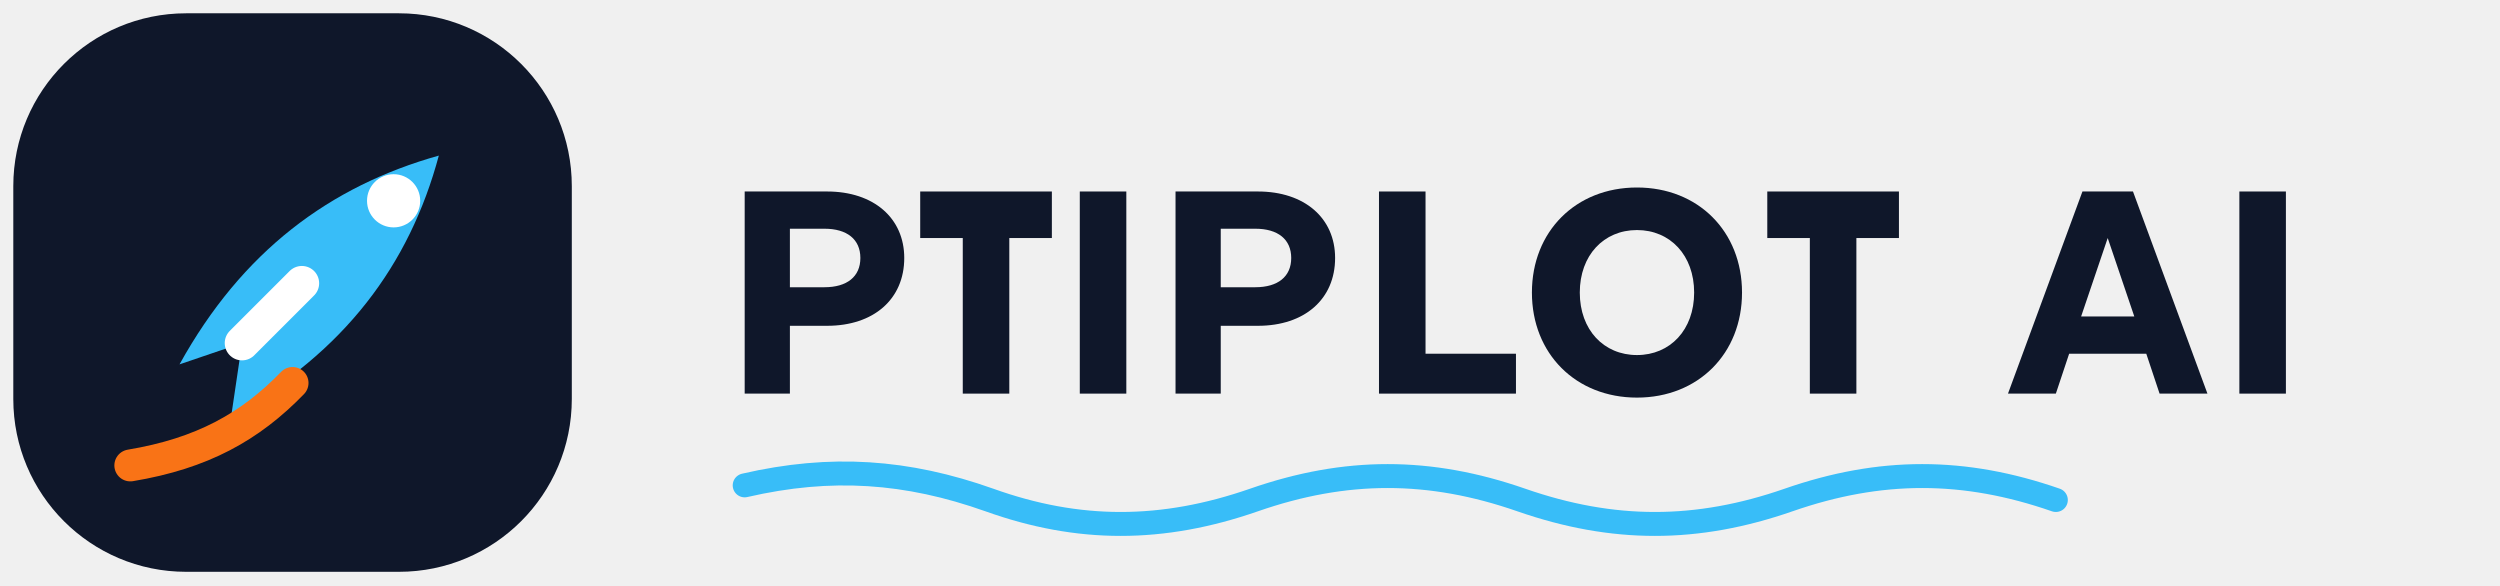
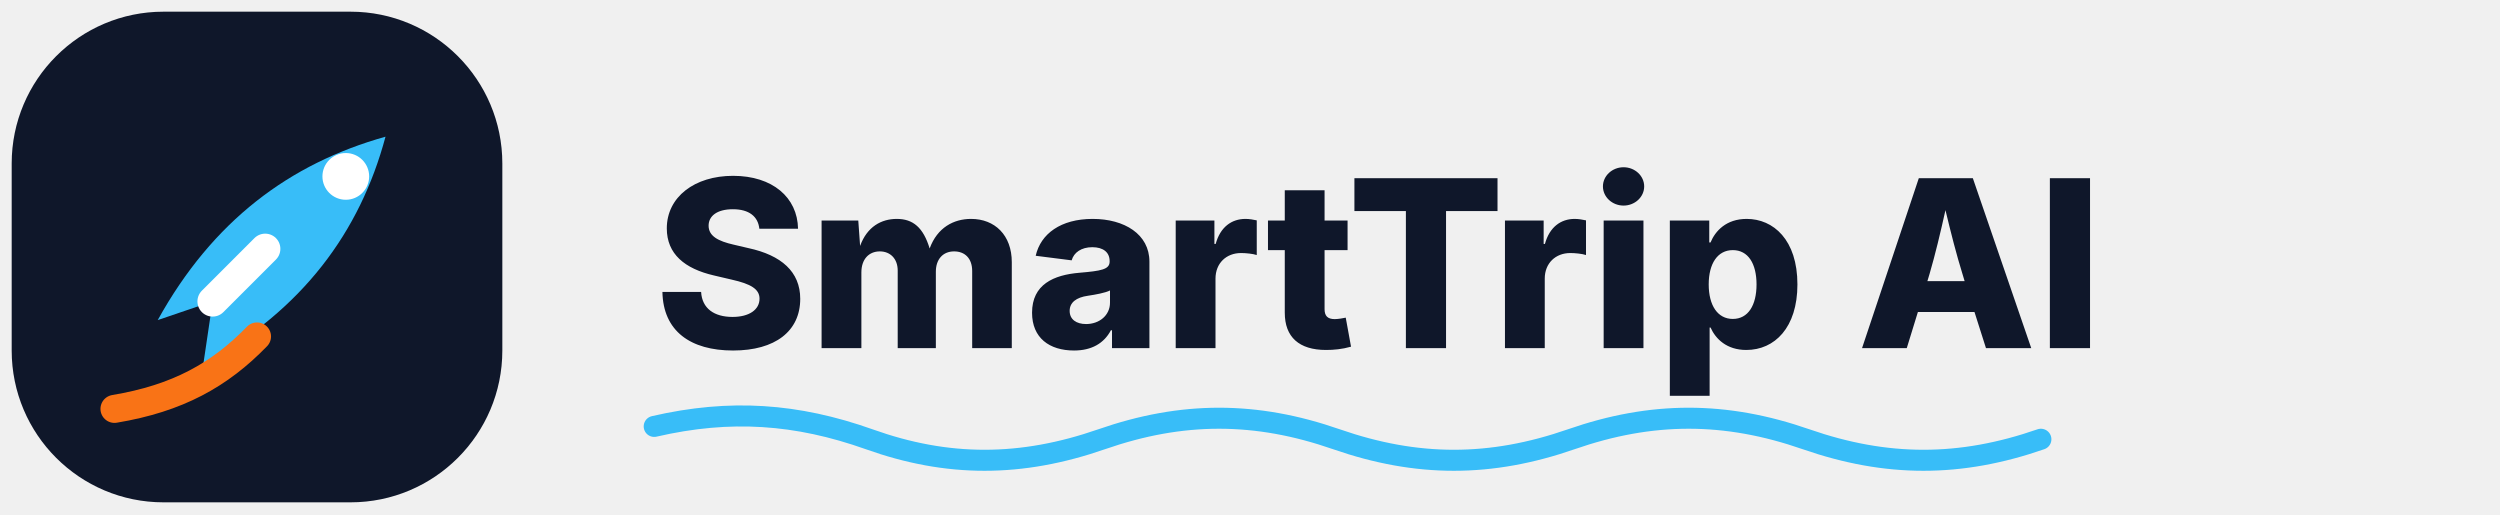
- <svg xmlns="http://www.w3.org/2000/svg" width="188" height="44" viewBox="0 0 188 44" fill="none" role="img" aria-label="TripPilot AI">
+ <svg xmlns="http://www.w3.org/2000/svg" width="214" height="44" viewBox="0 0 214 44" fill="none" role="img" aria-label="SmartTrip AI">
  <rect x="1" y="1" width="42" height="42" rx="13" fill="#0F172A" />
  <path d="M13.5 27.4C18.2 18.9 24.8 14 33 11.7C30.8 19.9 25.9 26.5 17.4 31.2L18.2 25.8L13.5 27.4Z" fill="#38BDF8" />
  <path d="M18.2 25.8L22.7 21.3" stroke="white" stroke-width="2.6" stroke-linecap="round" />
  <circle cx="29.6" cy="15.1" r="2" fill="white" />
  <path d="M9.8 35C15.2 34.1 18.8 32.1 22 28.8" stroke="#F97316" stroke-width="2.4" stroke-linecap="round" />
-   <path d="M56 29.6V14.4H62.2C65.7 14.4 68 16.4 68 19.4C68 22.5 65.7 24.5 62.2 24.5H59.4V29.6H56ZM59.4 21.6H62C63.7 21.6 64.7 20.8 64.7 19.4C64.7 18 63.7 17.2 62 17.2H59.4V21.6Z" fill="#0F172A" />
-   <path d="M72.4 29.6V17.9H69.2V14.4H79.1V17.9H75.9V29.6H72.4Z" fill="#0F172A" />
-   <path d="M81.2 29.6V14.4H84.7V29.6H81.2Z" fill="#0F172A" />
-   <path d="M88.4 29.6V14.4H94.6C98.1 14.4 100.4 16.4 100.4 19.4C100.4 22.5 98.1 24.5 94.6 24.5H91.8V29.6H88.4ZM91.8 21.6H94.4C96.1 21.6 97.1 20.8 97.1 19.4C97.1 18 96.1 17.2 94.4 17.2H91.8V21.6Z" fill="#0F172A" />
-   <path d="M103.7 29.6V14.4H107.2V26.6H114V29.6H103.7Z" fill="#0F172A" />
-   <path d="M123.1 29.9C118.5 29.9 115.2 26.6 115.2 22C115.2 17.4 118.5 14.1 123.1 14.1C127.7 14.1 131 17.4 131 22C131 26.6 127.7 29.9 123.1 29.9ZM123.1 26.7C125.6 26.7 127.4 24.8 127.4 22C127.4 19.2 125.6 17.3 123.1 17.3C120.6 17.3 118.8 19.2 118.8 22C118.8 24.8 120.6 26.7 123.1 26.7Z" fill="#0F172A" />
-   <path d="M136.1 29.6V17.9H132.9V14.4H142.8V17.9H139.6V29.6H136.1Z" fill="#0F172A" />
-   <path d="M151 29.6L156.6 14.4H160.4L166 29.6H162.4L161.4 26.6H155.6L154.6 29.6H151ZM156.5 23.8H160.5L158.5 17.9L156.5 23.8Z" fill="#0F172A" />
-   <path d="M168.4 29.6V14.4H171.9V29.6H168.4Z" fill="#0F172A" />
-   <path d="M56 36.5C62.5 35 68.2 35.4 74.4 37.6C81.1 40 87.4 40 94.3 37.6C101.2 35.2 107.5 35.2 114.4 37.6C121.3 40 127.6 40 134.5 37.6C141.4 35.2 147.7 35.2 154.6 37.6" stroke="#38BDF8" stroke-width="1.8" stroke-linecap="round" />
+   <text x="56" y="29.8" fill="#0F172A" font-family="Inter, ui-sans-serif, system-ui, -apple-system, BlinkMacSystemFont, 'Segoe UI', sans-serif" font-size="20" font-weight="800" letter-spacing="0">SmartTrip AI</text>
+   <path d="M56 36.5C62.5 35 68.2 35.4 74.4 37.6C81.1 40 87.4 40 94.3 37.6C101.2 35.2 107.5 35.2 114.4 37.6C121.3 40 127.6 40 134.5 37.6C141.4 35.2 147.7 35.2 154.6 37.6C161.5 40 167.8 40 174.7 37.6" stroke="#38BDF8" stroke-width="1.8" stroke-linecap="round" />
</svg>
